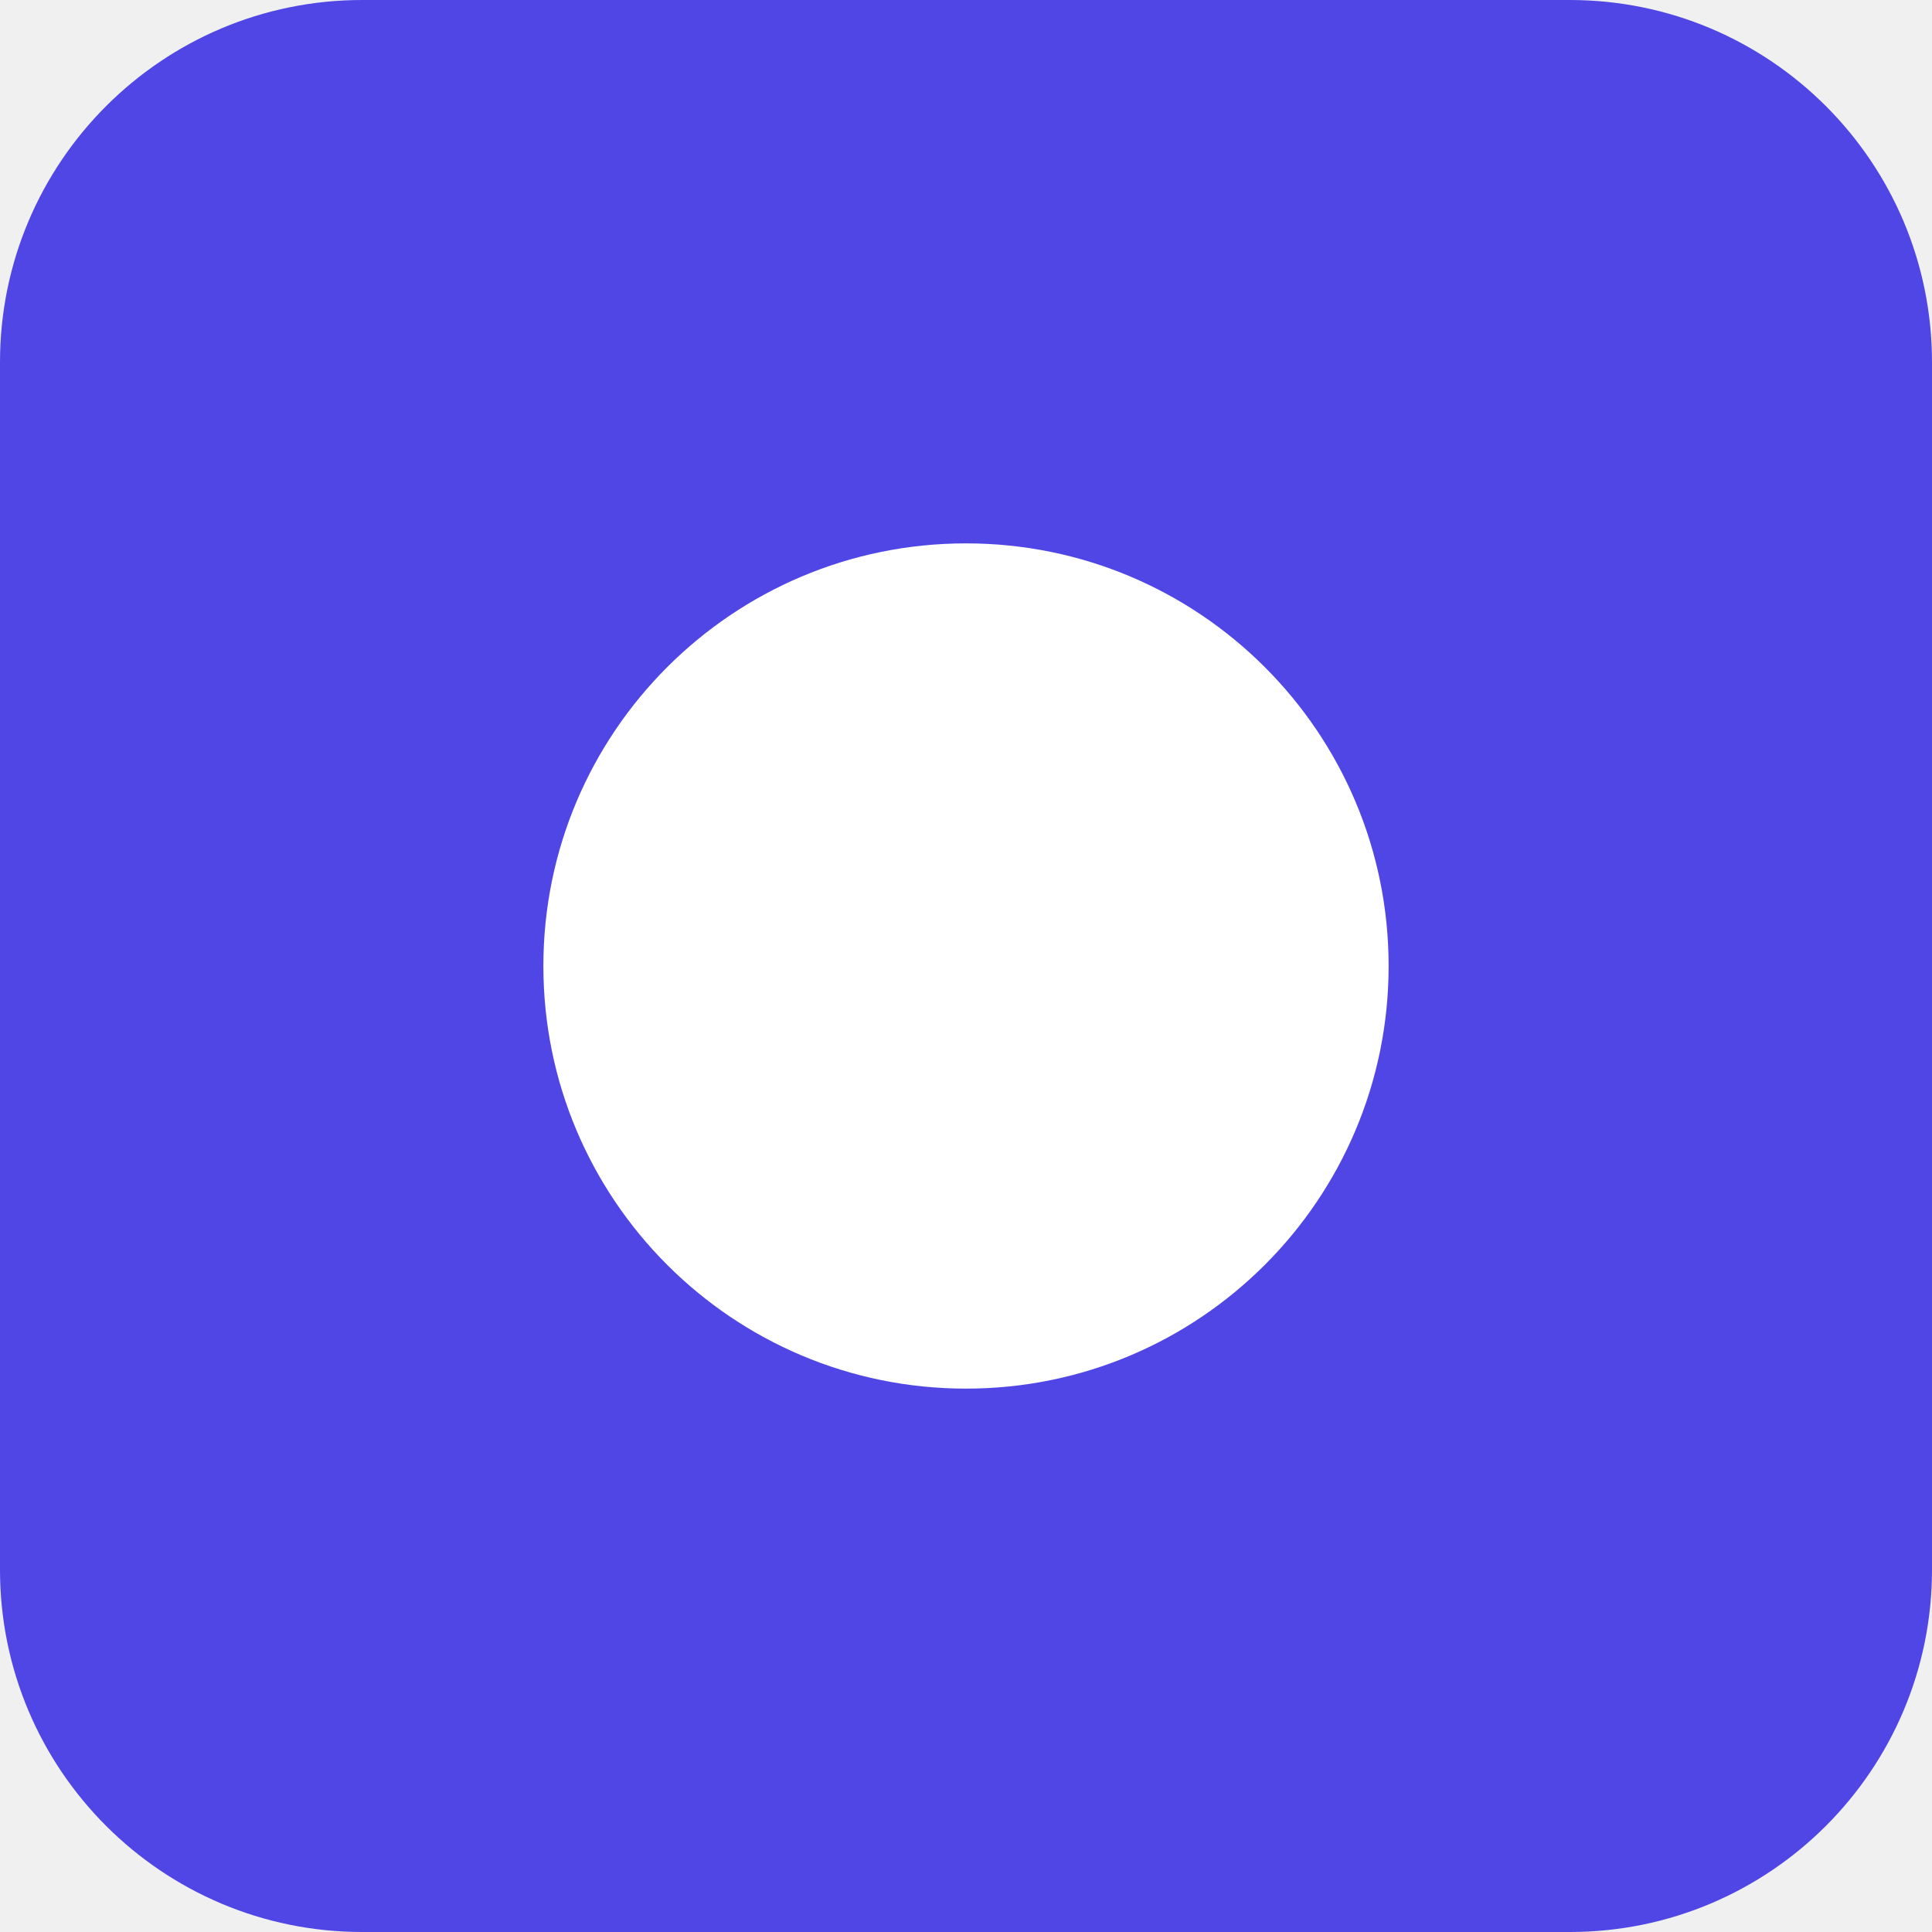
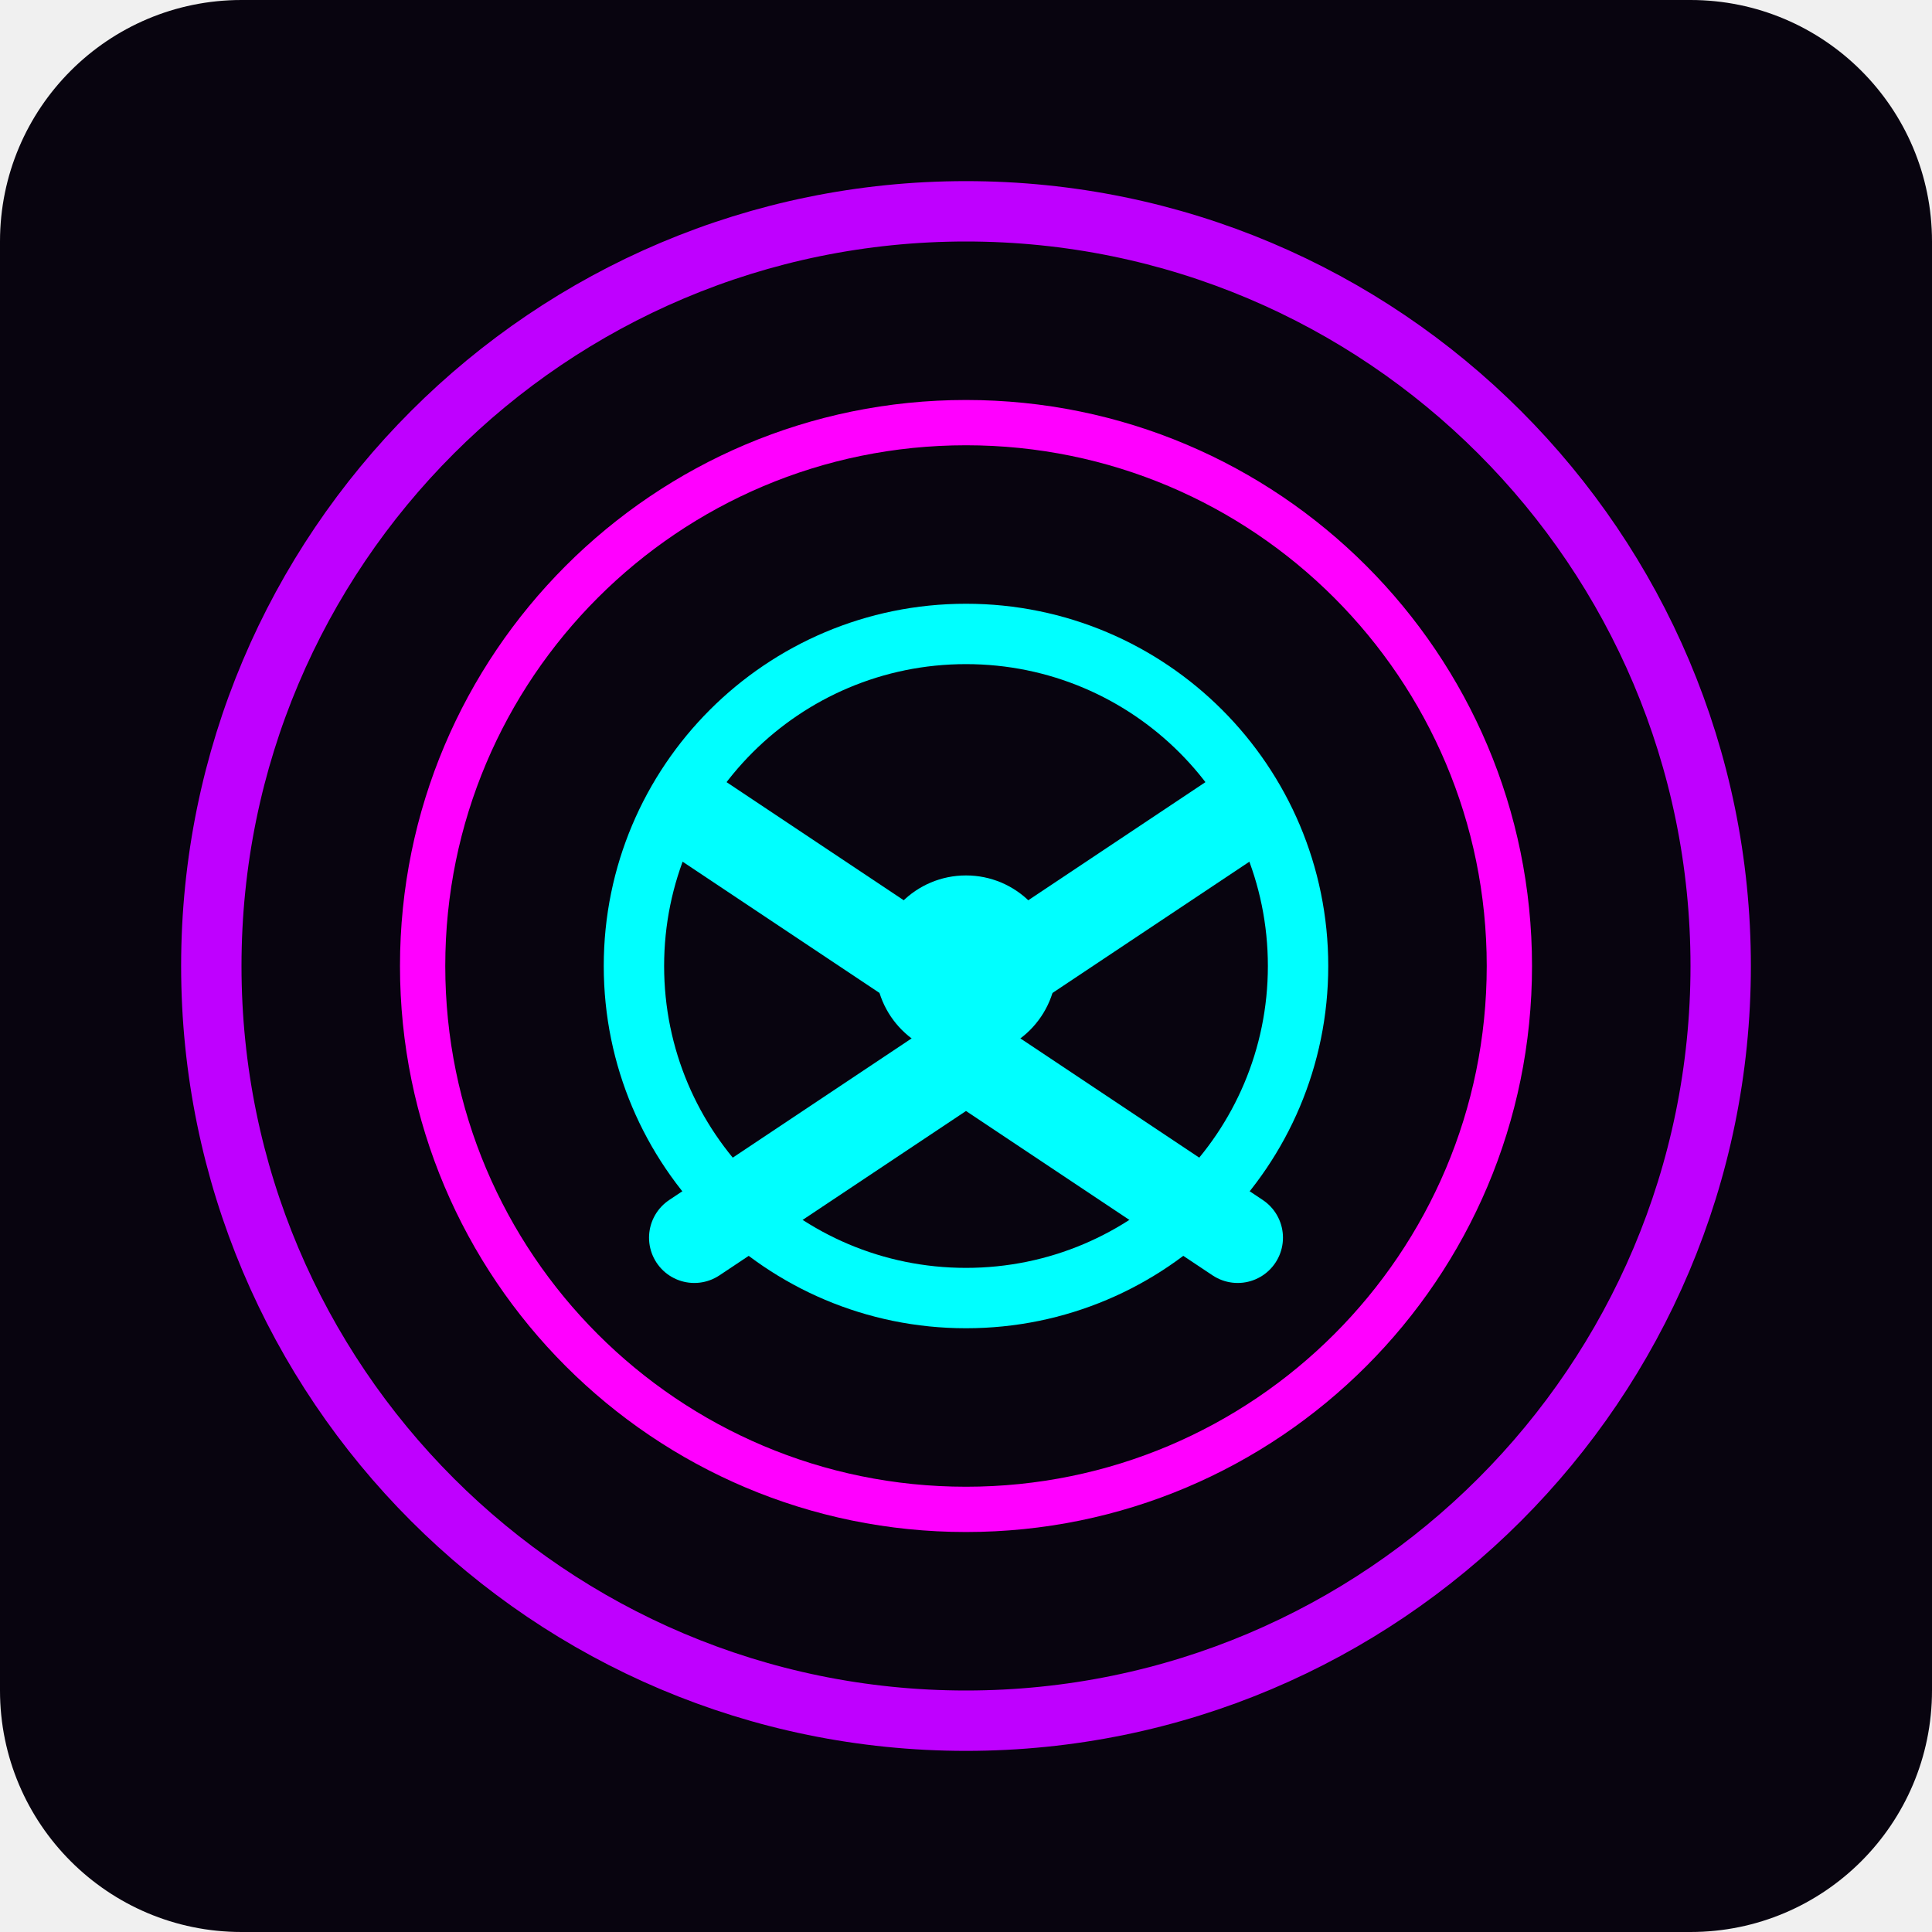
<svg xmlns="http://www.w3.org/2000/svg" viewBox="0 0 64 64" role="img" aria-label="Logo">
-   <rect width="64" height="64" rx="12" fill="#4f46e5" />
-   <circle cx="32" cy="32" r="14" fill="#ffffff" />
+   <rect width="64" height="64" rx="8" fill="#08040F" />
+   <circle cx="32" cy="32" r="25" fill="none" stroke="#BF00FF" stroke-width="2" />
+   <circle cx="32" cy="32" r="18" fill="none" stroke="#FF00FF" stroke-width="1.5" />
+   <circle cx="32" cy="32" r="11" fill="none" stroke="#00FFFF" stroke-width="2" />
+   <path d="M23 27l9 6 9-6M23 41l9-6 9 6" fill="none" stroke="#00FFFF" stroke-width="3" stroke-linecap="round" stroke-linejoin="round" />
+   <circle cx="32" cy="32" r="3" fill="#00FFFF" />
</svg>
